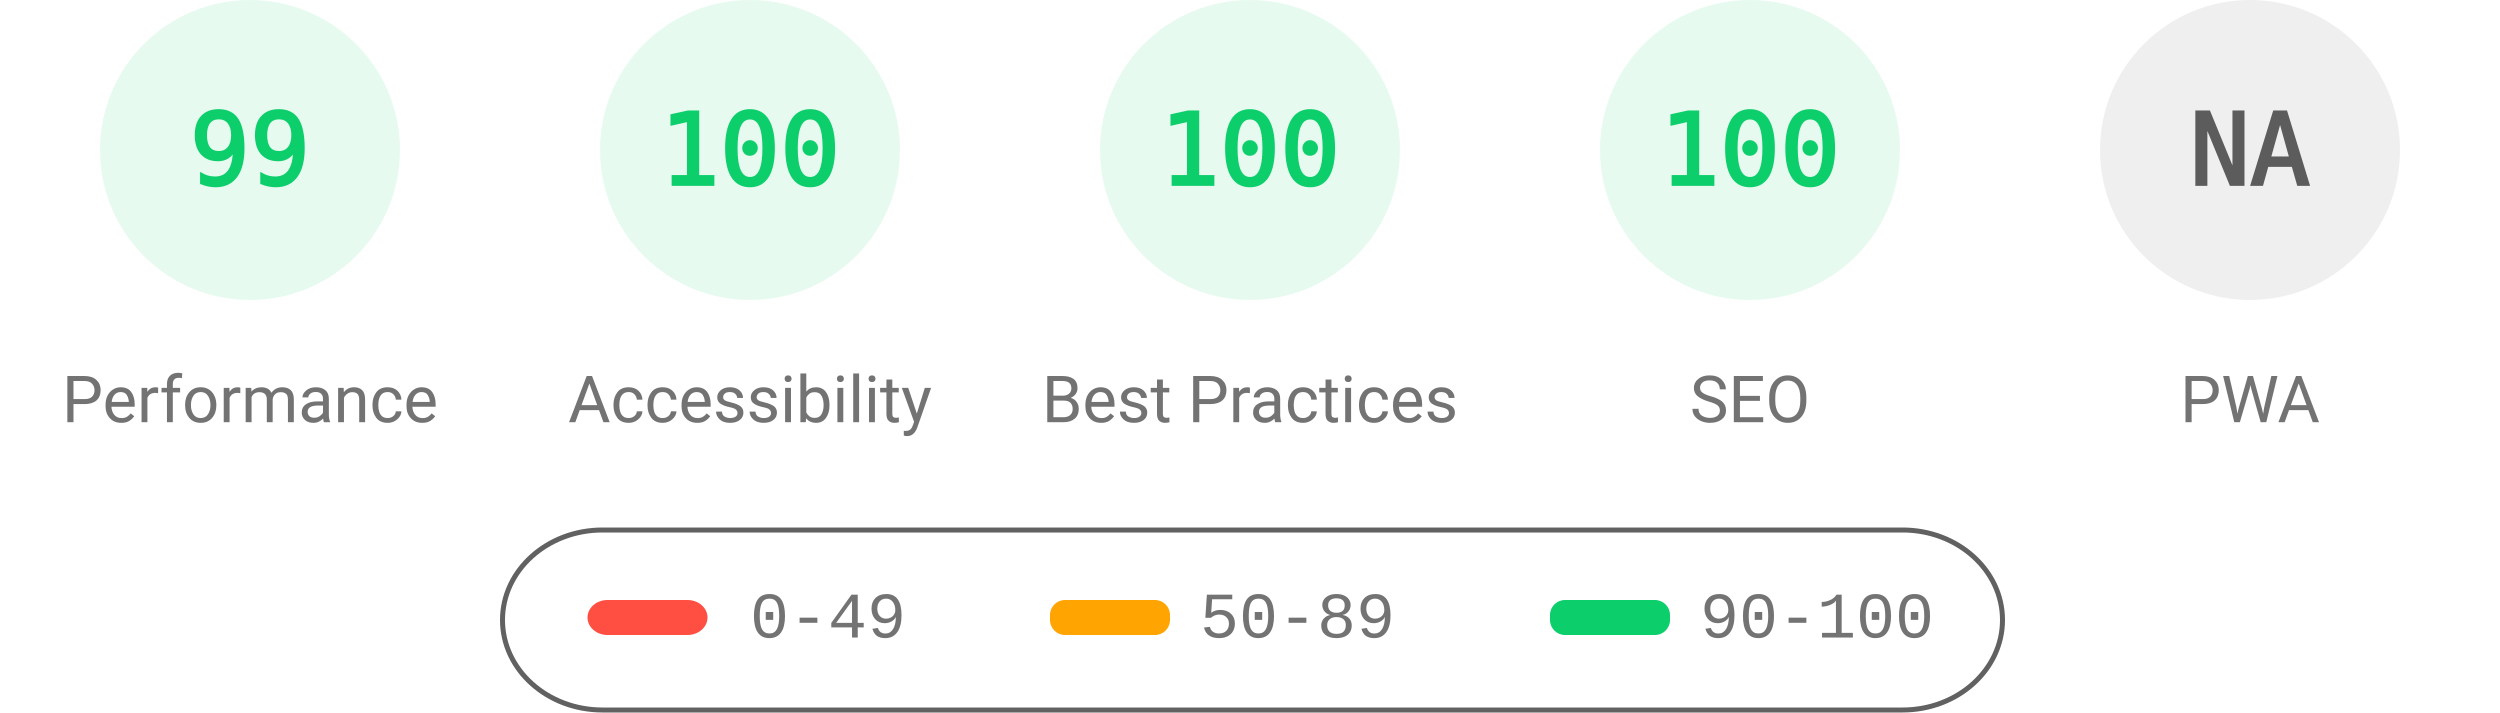
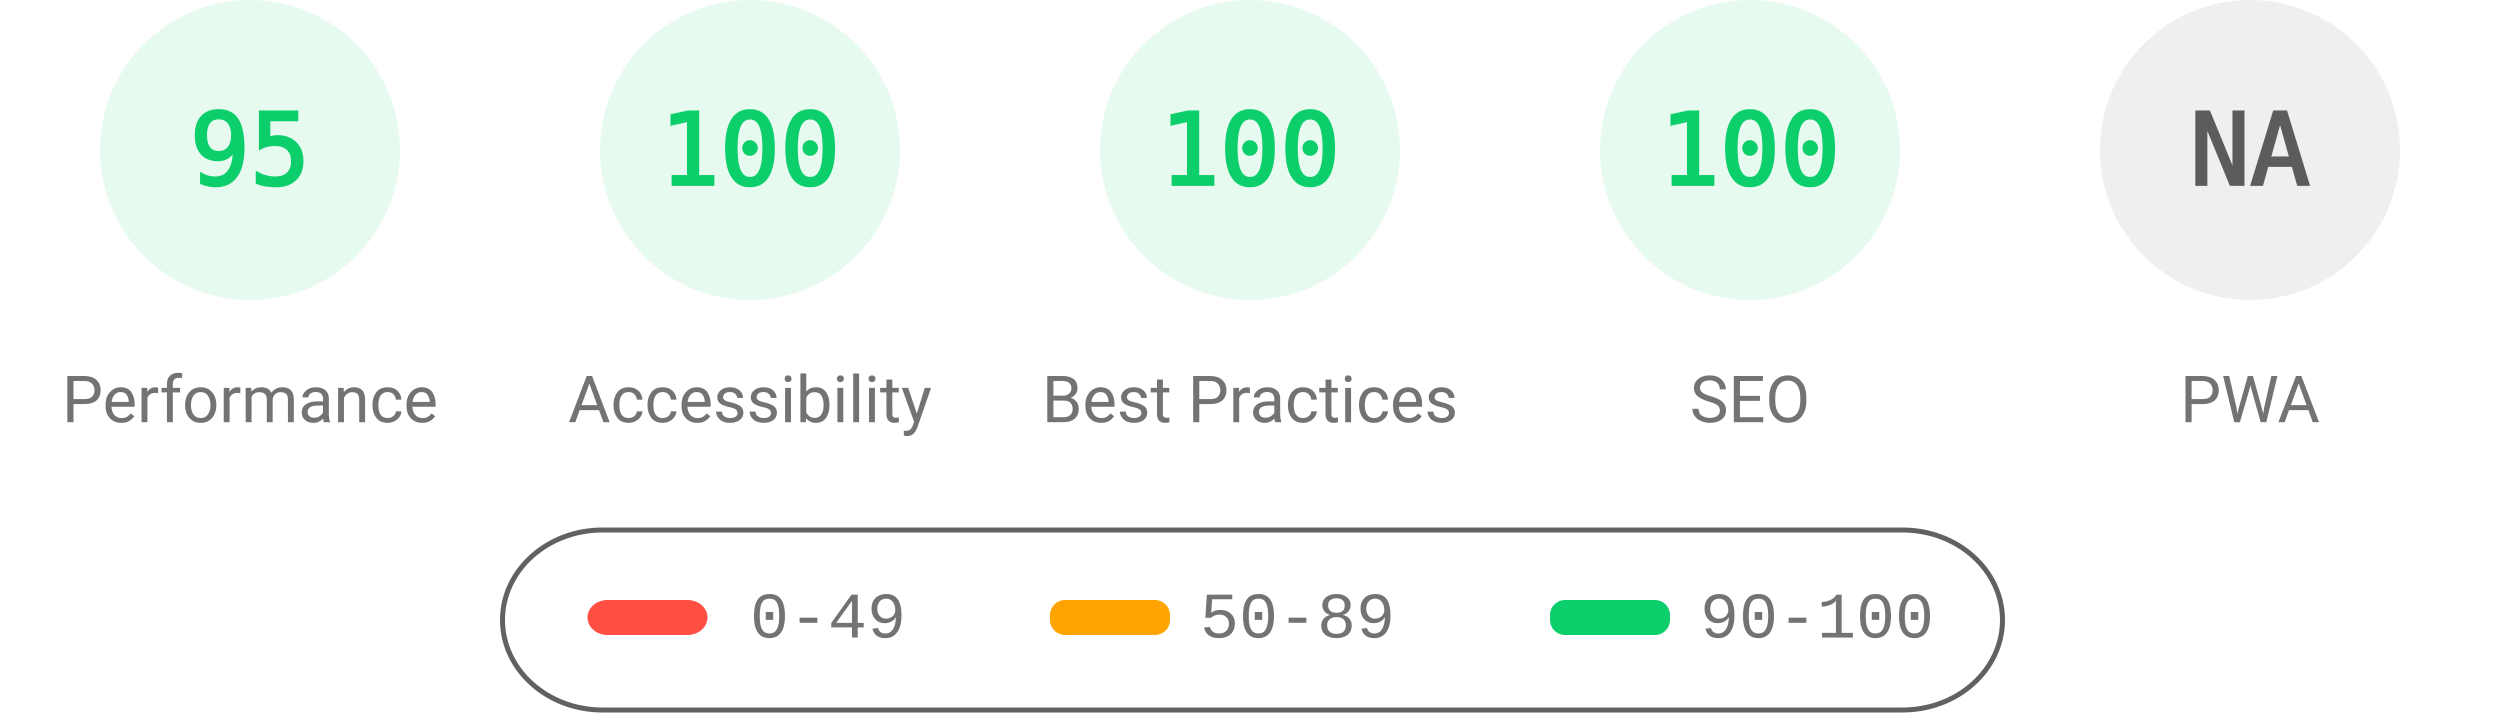
<svg xmlns="http://www.w3.org/2000/svg" fill="none" width="1000" height="285">
  <style>.gauge-base{opacity:.1}.gauge-arc{fill:none;animation-delay:250ms;stroke-linecap:round;transform:rotate(-90deg);transform-origin:100px 60px;animation:load-gauge 1s ease forwards}.guage-text{font-size:40px;font-family:monospace;text-align:center}.guage-red{color:#ff4e42;fill:#ff4e42;stroke:#ff4e42}.guage-orange{color:#ffa400;fill:#ffa400;stroke:#ffa400}.guage-green{color:#0cce6b;fill:#0cce6b;stroke:#0cce6b}.guage-undefined{color:#5c5c5c;fill:#5c5c5c;stroke:#5c5c5c}.guage-title{color:#737373;fill:#737373;stroke:none;font-size:26px;line-height:26px;font-family:Roboto,Halvetica,Arial,sans-serif}@keyframes load-gauge{from{stroke-dasharray:0 352.858}}</style>
  <svg class="guage-div guage-perf guage-green" viewBox="0 0 200 200" width="200" height="200">
    <circle class="gauge-base" r="56" cx="100" cy="60" stroke-width="8" />
-     <circle class="gauge-arc guage-arc-1" r="56" cx="100" cy="60" stroke-width="8" style="stroke-dasharray:348.339,351.858" />
-     <text class="guage-text" x="100" y="60" alignment-baseline="central" dominant-baseline="central" text-anchor="middle">99</text>
+     <circle class="gauge-arc guage-arc-1" r="56" cx="100" cy="60" stroke-width="8" style="stroke-dasharray:334.265,351.858" />
+     <text class="guage-text" x="100" y="60" alignment-baseline="central" dominant-baseline="central" text-anchor="middle">95</text>
    <text class="guage-title" x="100" y="160" alignment-baseline="central" dominant-baseline="central" text-anchor="middle">Performance</text>
  </svg>
  <svg class="guage-div guage-acc guage-green" viewBox="0 0 200 200" width="200" height="200" x="200">
    <circle class="gauge-base" r="56" cx="100" cy="60" stroke-width="8" />
    <circle class="gauge-arc guage-arc-2" r="56" cx="100" cy="60" stroke-width="8" style="stroke-dasharray:351.858,351.858" />
    <text class="guage-text" x="100" y="60" alignment-baseline="central" dominant-baseline="central" text-anchor="middle">100</text>
    <text class="guage-title" x="100" y="160" alignment-baseline="central" dominant-baseline="central" text-anchor="middle">Accessibility</text>
  </svg>
  <svg class="guage-div guage-best guage-green" viewBox="0 0 200 200" width="200" height="200" x="400">
    <circle class="gauge-base" r="56" cx="100" cy="60" stroke-width="8" />
    <circle class="gauge-arc guage-arc-3" r="56" cx="100" cy="60" stroke-width="8" style="stroke-dasharray:351.858,351.858" />
    <text class="guage-text" x="100" y="60" alignment-baseline="central" dominant-baseline="central" text-anchor="middle">100</text>
    <text class="guage-title" x="100" y="160" alignment-baseline="central" dominant-baseline="central" text-anchor="middle">Best Practices</text>
  </svg>
  <svg class="guage-div guage-seo guage-green" viewBox="0 0 200 200" width="200" height="200" x="600">
    <circle class="gauge-base" r="56" cx="100" cy="60" stroke-width="8" />
    <circle class="gauge-arc guage-arc-4" r="56" cx="100" cy="60" stroke-width="8" style="stroke-dasharray:351.858,351.858" />
    <text class="guage-text" x="100" y="60" alignment-baseline="central" dominant-baseline="central" text-anchor="middle">100</text>
    <text class="guage-title" x="100" y="160" alignment-baseline="central" dominant-baseline="central" text-anchor="middle">SEO</text>
  </svg>
  <svg class="guage-div guage-pwa guage-undefined" viewBox="0 0 200 200" width="200" height="200" x="800">
    <circle class="gauge-base" r="56" cx="100" cy="60" stroke-width="8" />
    <circle class="gauge-arc guage-arc-4" r="56" cx="100" cy="60" stroke-width="8" style="stroke-dasharray:351.858,351.858" />
    <text class="guage-text" x="100" y="60" alignment-baseline="central" dominant-baseline="central" text-anchor="middle">NA</text>
    <text class="guage-title" x="100" y="160" alignment-baseline="central" dominant-baseline="central" text-anchor="middle">PWA</text>
  </svg>
  <svg width="604" height="76" x="200" y="210">
    <path fill="none" id="canvas_background" d="M-1-1h604v80H-1z" />
    <rect fill-opacity="0" stroke="#616161" stroke-width="2" rx="40" id="svg_2" height="72" width="600" y="2" x="1" fill="#000" />
    <rect stroke="#000" rx="8" id="svg_3" height="14" width="48" y="30" x="35" stroke-opacity="null" stroke-width="0" fill="#ff4e42" />
    <rect stroke="#000" rx="6" id="svg_4" height="14" width="48" y="30" x="220" stroke-opacity="null" stroke-width="0" fill="#ffa400" />
    <rect stroke="#000" rx="6" id="svg_5" height="14" width="48" y="30" x="420" stroke-opacity="null" stroke-width="0" fill="#0cce6b" />
    <text xml:space="preserve" text-anchor="start" font-family="'Courier New', Courier, monospace" font-size="26" id="svg_6" y="45" x="100" stroke-opacity="null" stroke-width="0" stroke="#000" fill="#737373">0-49</text>
    <text xml:space="preserve" text-anchor="start" font-family="'Courier New', Courier, monospace" font-size="26" id="svg_7" y="45" x="280" stroke-opacity="null" stroke-width="0" stroke="#000" fill="#737373">50-89</text>
    <text xml:space="preserve" text-anchor="start" font-family="'Courier New', Courier, monospace" font-size="26" id="svg_8" y="45" x="480" stroke-opacity="null" stroke-width="0" stroke="#000" fill="#737373">90-100</text>
  </svg>
</svg>
